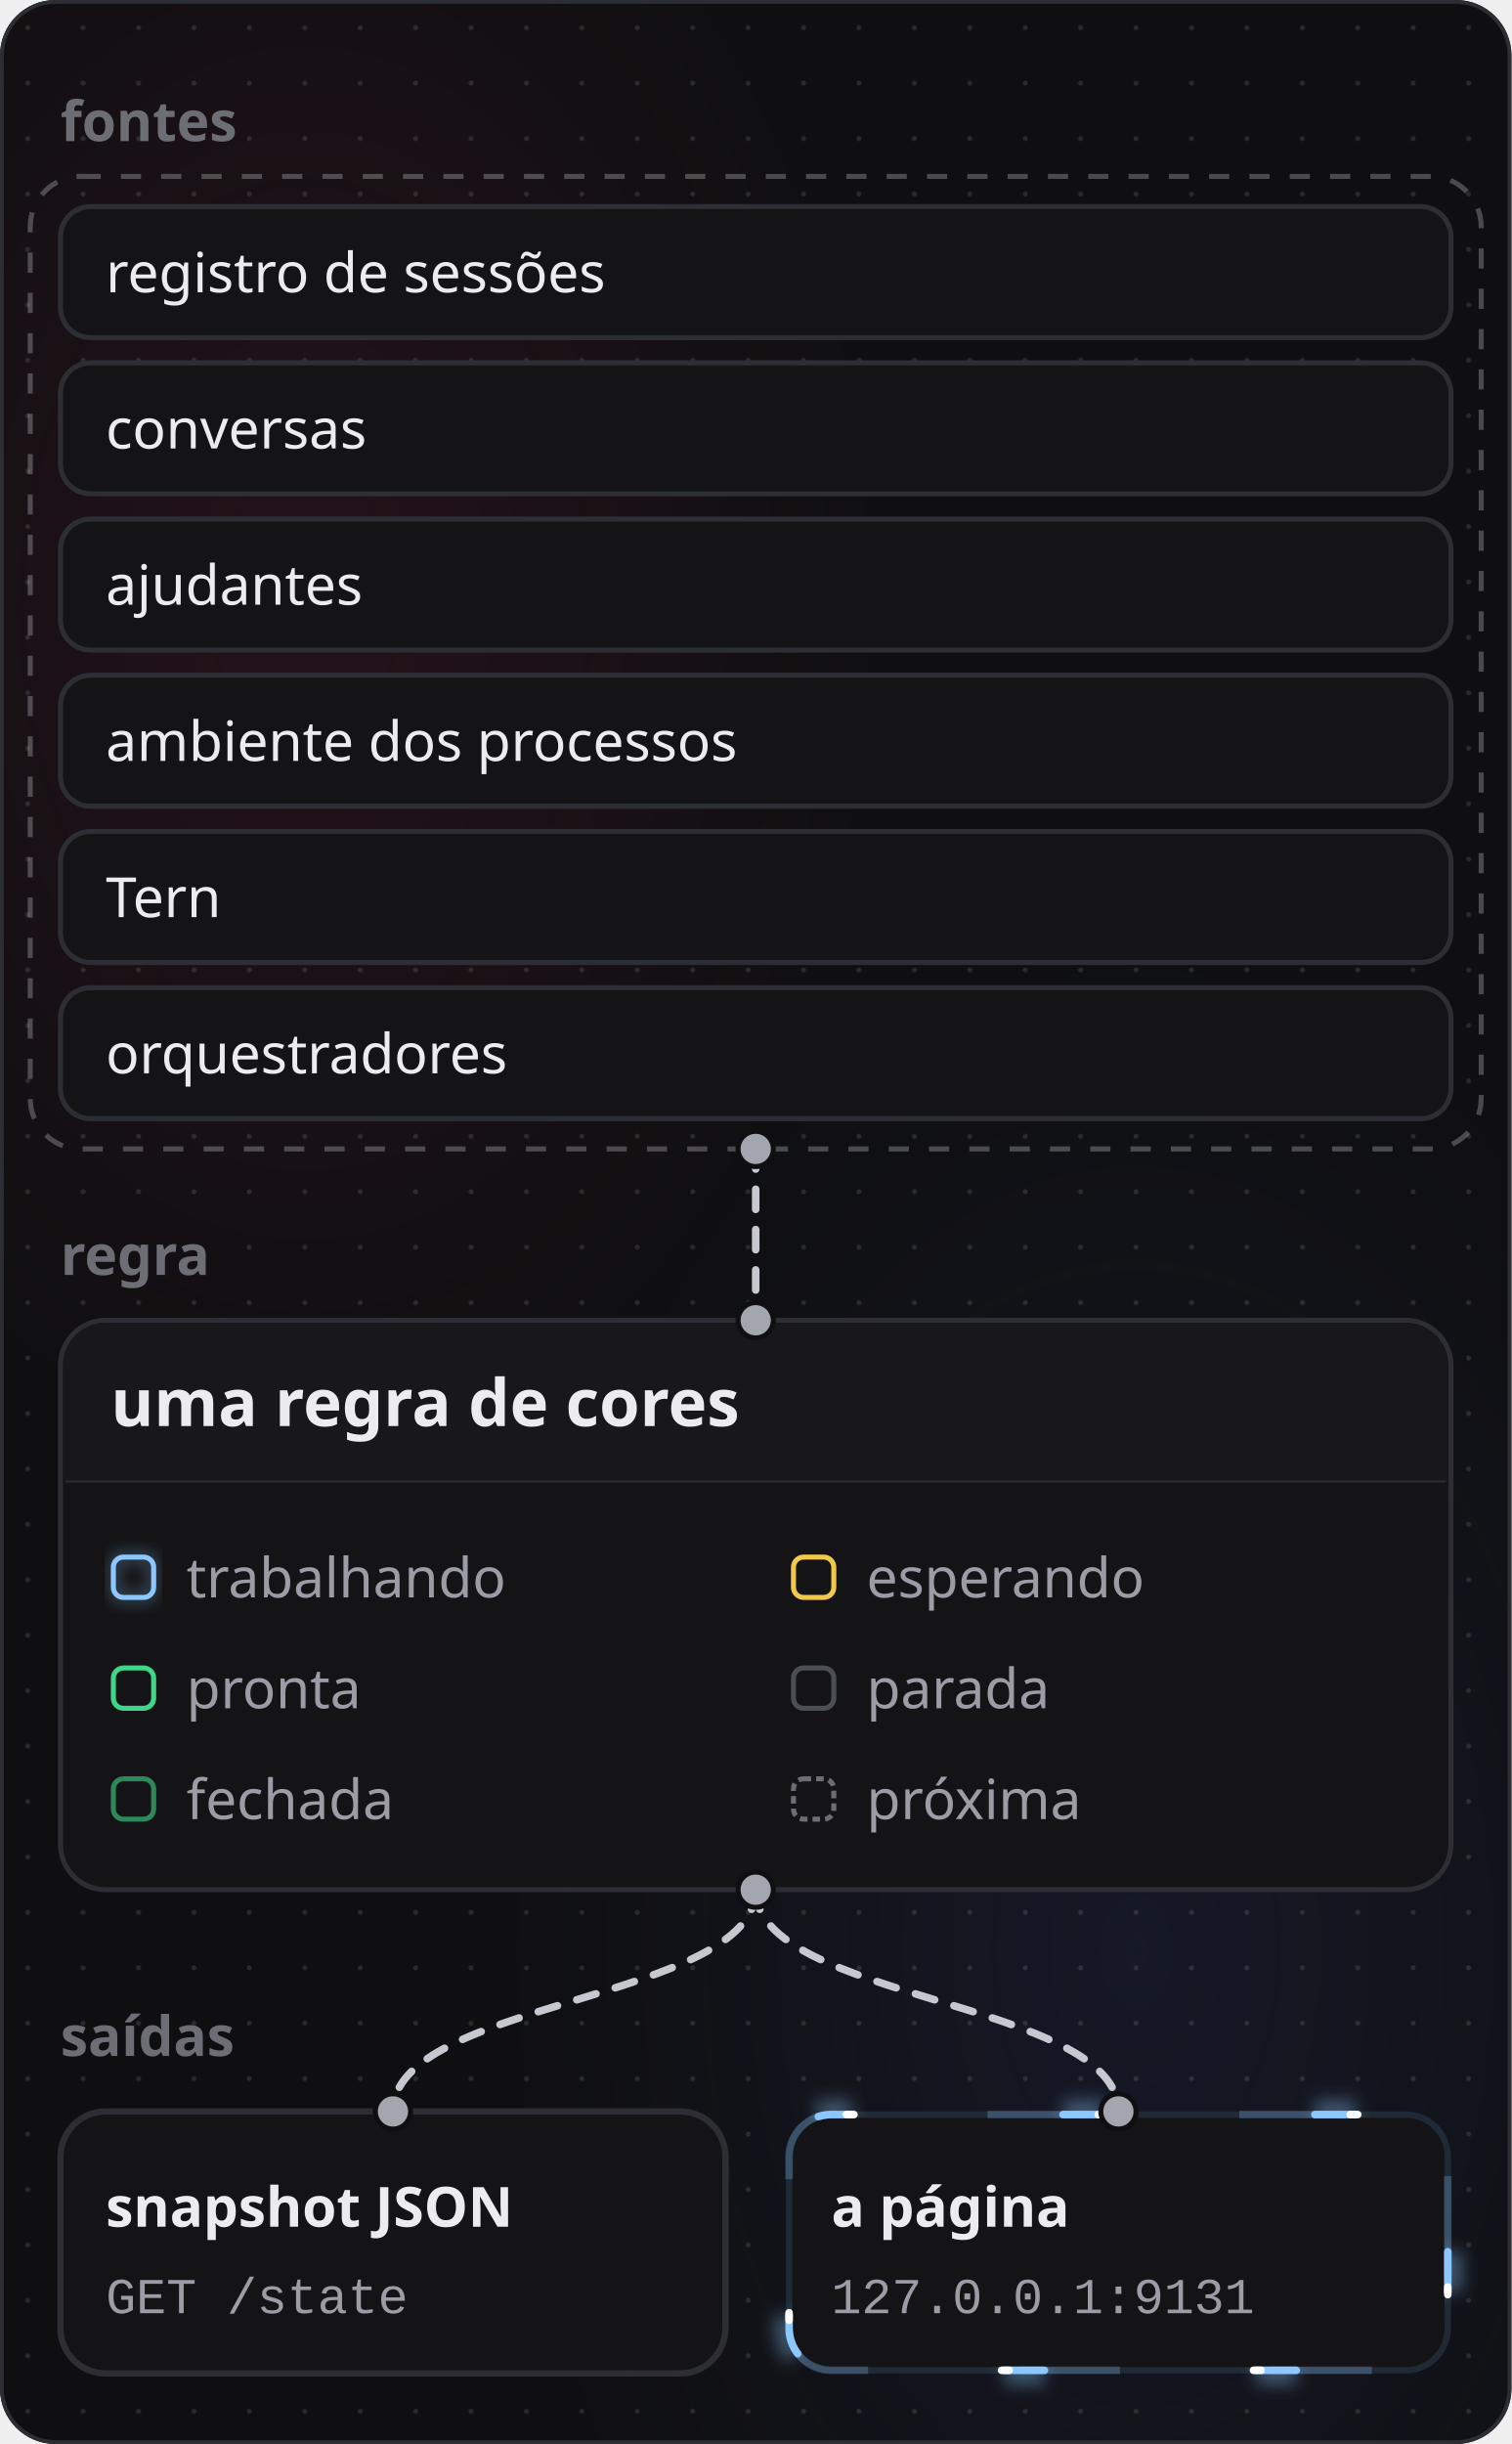
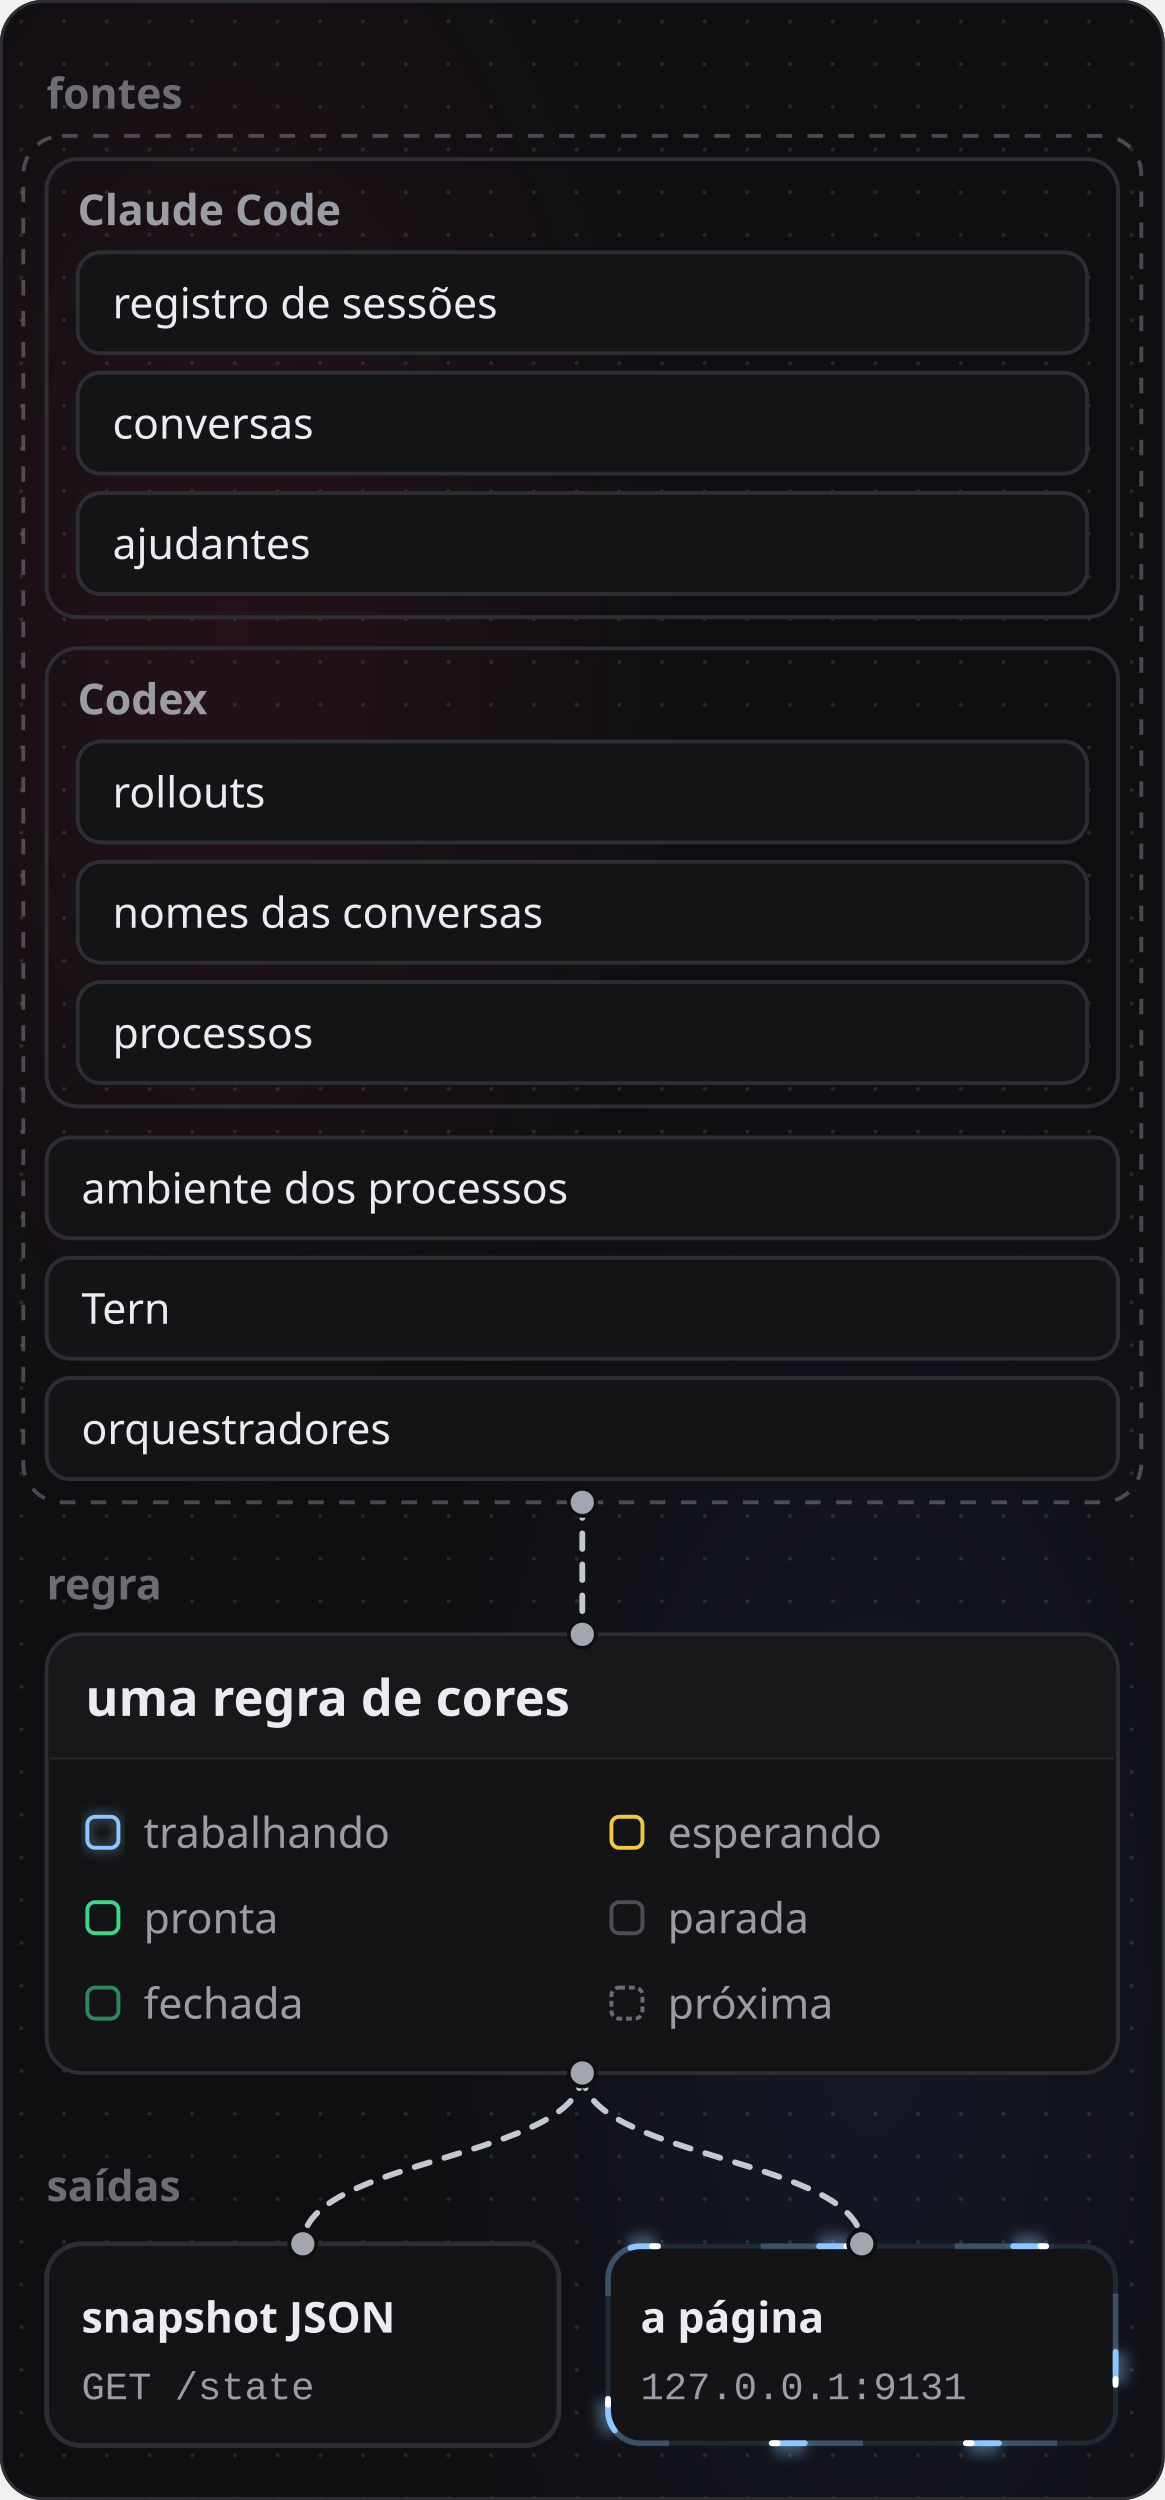
- <svg xmlns="http://www.w3.org/2000/svg" viewBox="0 0 600 970" width="600" height="970" role="img" aria-labelledby="t d">
+ <svg xmlns="http://www.w3.org/2000/svg" viewBox="0 0 600 1288" width="600" height="1288" role="img" aria-labelledby="t d">
  <style>text{font-family:-apple-system,BlinkMacSystemFont,'Segoe UI','Noto Sans',Helvetica,Arial,sans-serif}.mono{font-family:ui-monospace,SFMono-Regular,'SF Mono',Menlo,Consolas,'Liberation Mono',monospace}.num{font-variant-numeric:tabular-nums}@keyframes f0{0%,0%{stroke-dashoffset:3}40%,100%{stroke-dashoffset:-103}}.f0{animation:f0 6s cubic-bezier(.77,0,.175,1) infinite}@keyframes f1{0%,48%{stroke-dashoffset:3}88%,100%{stroke-dashoffset:-103}}.f1{animation:f1 6s cubic-bezier(.77,0,.175,1) infinite}@keyframes f2{0%,34%{opacity:0}42%{opacity:1}56%,100%{opacity:0}}.f2{opacity:0;animation:f2 6s cubic-bezier(.23,1,.32,1) infinite}@keyframes spin{from{stroke-dashoffset:100}to{stroke-dashoffset:0}}.spin{animation:spin 3s linear infinite}@keyframes spint{from{stroke-dashoffset:130}to{stroke-dashoffset:30}}.spint{animation:spint 3s linear infinite}@keyframes spinh{from{stroke-dashoffset:86}to{stroke-dashoffset:-14}}.spinh{animation:spinh 3s linear infinite}.ph1{animation-delay:-1.1s}.ph2{animation-delay:-2.2s}.phn1{animation-delay:-.2s}.phn2{animation-delay:-.4s}@media (prefers-reduced-motion:reduce){*{animation:none!important}}</style>
  <defs>
    <pattern id="dots" width="22" height="22" patternUnits="userSpaceOnUse">
      <circle cx="11" cy="11" r="1" fill="#ffffff1c" />
    </pattern>
    <radialGradient id="ga">
      <stop offset="0" stop-color="#7a1c3e33" />
      <stop offset=".7" stop-color="#7a1c3e00" />
    </radialGradient>
    <radialGradient id="gb">
      <stop offset="0" stop-color="#242e564d" />
      <stop offset=".7" stop-color="#242e5600" />
    </radialGradient>
    <filter id="glow" x="-20%" y="-40%" width="140%" height="180%">
      <feGaussianBlur stdDeviation="3" />
    </filter>
    <clipPath id="panel">
-       <rect width="600" height="970" rx="22" />
+       <rect width="600" height="1288" rx="22" />
    </clipPath>
  </defs>
  <g clip-path="url(#panel)">
-     <rect width="600" height="970" fill="#0f0f11" />
-     <ellipse cx="120" cy="242.5" rx="330" ry="485" fill="url(#ga)" />
-     <ellipse cx="450" cy="776" rx="360" ry="582" fill="url(#gb)" />
-     <rect width="600" height="970" fill="url(#dots)" />
+     <rect width="600" height="1288" fill="#0f0f11" />
+     <ellipse cx="120" cy="322" rx="330" ry="644" fill="url(#ga)" />
+     <ellipse cx="450" cy="1030.4" rx="360" ry="772.8" fill="url(#gb)" />
+     <rect width="600" height="1288" fill="url(#dots)" />
  </g>
-   <rect x=".75" y=".75" width="598.5" height="968.5" rx="21.25" fill="none" stroke="#2d2e33" stroke-width="1.5" />
-   <path d="M300,456 C300,490 300,490 300,524" fill="none" stroke="#c6c8cf" stroke-width="3" stroke-dasharray="8 8" stroke-linecap="round" />
-   <path d="M300,750 C300,794 156,794 156,838" fill="none" stroke="#c6c8cf" stroke-width="3" stroke-dasharray="8 8" stroke-linecap="round" />
-   <path d="M300,750 C300,794 444,794 444,838" fill="none" stroke="#c6c8cf" stroke-width="3" stroke-dasharray="8 8" stroke-linecap="round" />
+   <rect x=".75" y=".75" width="598.5" height="1286.5" rx="21.25" fill="none" stroke="#2d2e33" stroke-width="1.5" />
+   <path d="M300,774 C300,808 300,808 300,842" fill="none" stroke="#c6c8cf" stroke-width="3" stroke-dasharray="8 8" stroke-linecap="round" />
+   <path d="M300,1068 C300,1112 156,1112 156,1156" fill="none" stroke="#c6c8cf" stroke-width="3" stroke-dasharray="8 8" stroke-linecap="round" />
+   <path d="M300,1068 C300,1112 444,1112 444,1156" fill="none" stroke="#c6c8cf" stroke-width="3" stroke-dasharray="8 8" stroke-linecap="round" />
  <text x="24" y="56" font-size="22" font-weight="700" fill="#6c6d75" data-free="1">fontes</text>
-   <rect x="24" y="82" width="552" height="52" rx="12" fill="#141416" stroke="#2d2e33" stroke-width="2" />
-   <text x="42" y="116" font-size="22" fill="#ececf0" data-box="42,82,516,52">registro de sessões</text>
-   <rect x="24" y="144" width="552" height="52" rx="12" fill="#141416" stroke="#2d2e33" stroke-width="2" />
-   <text x="42" y="178" font-size="22" fill="#ececf0" data-box="42,144,516,52">conversas</text>
-   <rect x="24" y="206" width="552" height="52" rx="12" fill="#141416" stroke="#2d2e33" stroke-width="2" />
-   <text x="42" y="240" font-size="22" fill="#ececf0" data-box="42,206,516,52">ajudantes</text>
-   <rect x="24" y="268" width="552" height="52" rx="12" fill="#141416" stroke="#2d2e33" stroke-width="2" />
-   <text x="42" y="302" font-size="22" fill="#ececf0" data-box="42,268,516,52">ambiente dos processos</text>
-   <rect x="24" y="330" width="552" height="52" rx="12" fill="#141416" stroke="#2d2e33" stroke-width="2" />
-   <text x="42" y="364" font-size="22" fill="#ececf0" data-box="42,330,516,52">Tern</text>
-   <rect x="24" y="392" width="552" height="52" rx="12" fill="#141416" stroke="#2d2e33" stroke-width="2" />
-   <text x="42" y="426" font-size="22" fill="#ececf0" data-box="42,392,516,52">orquestradores</text>
-   <rect x="12" y="70" width="576" height="386" rx="20" fill="none" stroke="#c6c8cf52" stroke-width="2" stroke-dasharray="8 8" />
-   <text x="24" y="506" font-size="22" font-weight="700" fill="#6c6d75" data-free="1">regra</text>
-   <rect x="24" y="524" width="552" height="226" rx="18" fill="#141416" stroke="#2d2e33" stroke-width="2" />
-   <path d="M25,588 V542 A17,17 0 0 1 42,525 H558 A17,17 0 0 1 575,542 V588 Z" fill="#18181b" />
-   <line x1="26" y1="588" x2="574" y2="588" stroke="#ffffff14" stroke-width="1" />
-   <text x="44" y="566" font-size="26" font-weight="700" fill="#ececf0" data-box="44,524,512,64">uma regra de cores</text>
-   <rect x="45" y="618" width="16" height="16" rx="4" fill="none" stroke="#8cc8ff59" stroke-width="4" filter="url(#glow)" />
-   <rect x="45" y="618" width="16" height="16" rx="4" fill="none" stroke="#8cc8ff" stroke-width="2" />
-   <text x="74" y="634" font-size="22" fill="#9b9ca5" data-box="74,612,230,30">trabalhando</text>
-   <rect x="315" y="618" width="16" height="16" rx="4" fill="none" stroke="#f2c84b" stroke-width="2" />
-   <text x="344" y="634" font-size="22" fill="#9b9ca5" data-box="344,612,230,30">esperando</text>
-   <rect x="45" y="662" width="16" height="16" rx="4" fill="none" stroke="#3fd68a" stroke-width="2" />
-   <text x="74" y="678" font-size="22" fill="#9b9ca5" data-box="74,656,230,30">pronta</text>
-   <rect x="315" y="662" width="16" height="16" rx="4" fill="none" stroke="#4c4e55" stroke-width="2" />
-   <text x="344" y="678" font-size="22" fill="#9b9ca5" data-box="344,656,230,30">parada</text>
-   <rect x="45" y="706" width="16" height="16" rx="4" fill="none" stroke="#3fd68a" stroke-width="2" opacity=".6" />
-   <text x="74" y="722" font-size="22" fill="#9b9ca5" data-box="74,700,230,30">fechada</text>
-   <rect x="315" y="706" width="16" height="16" rx="4" fill="none" stroke="#6c6d75" stroke-width="2" stroke-dasharray="3 2" />
-   <text x="344" y="722" font-size="22" fill="#9b9ca5" data-box="344,700,230,30">próxima</text>
-   <path d="M42,525 H558 A17,17 0 0 1 575,542 V732 A17,17 0 0 1 558,749 H42 A17,17 0 0 1 25,732 V542 A17,17 0 0 1 42,525 Z" fill="none" stroke="#8cc8ff" stroke-width="3" class="f2" />
-   <text x="24" y="816" font-size="22" font-weight="700" fill="#6c6d75" data-free="1">saídas</text>
-   <rect x="24" y="838" width="264" height="104" rx="18" fill="#141416" stroke="#2d2e33" stroke-width="2.5" />
-   <text x="42" y="883.76" font-size="22" font-weight="700" fill="#ececf0" data-box="42,838,228,52">snapshot JSON</text>
-   <text x="42" y="918.08" font-size="20" class="mono" fill="#9b9ca5" data-box="42,890,228,52">GET /state</text>
-   <rect x="312" y="838" width="264" height="104" rx="18" fill="#1f2a36" />
-   <path d="M330,839.25 H558 A16.75,16.75 0 0 1 574.75,856 V924 A16.75,16.75 0 0 1 558,940.75 H330 A16.75,16.75 0 0 1 313.25,924 V856 A16.75,16.75 0 0 1 330,839.25 Z" pathLength="100" stroke-dasharray="16 84" stroke-dashoffset="8" class="spin ph1" fill="none" stroke="#8cc8ff59" stroke-width="12" filter="url(#glow)" />
-   <rect x="314.5" y="840.5" width="259" height="99" rx="15.5" fill="#141416" />
-   <path d="M330,839.25 H558 A16.75,16.75 0 0 1 574.75,856 V924 A16.75,16.75 0 0 1 558,940.75 H330 A16.75,16.75 0 0 1 313.25,924 V856 A16.75,16.75 0 0 1 330,839.25 Z" pathLength="100" stroke-dasharray="40 60" stroke-dashoffset="38" class="spint ph1" fill="none" stroke="#8cc8ff40" stroke-width="3" />
-   <path d="M330,839.25 H558 A16.75,16.75 0 0 1 574.75,856 V924 A16.75,16.75 0 0 1 558,940.75 H330 A16.75,16.75 0 0 1 313.25,924 V856 A16.75,16.75 0 0 1 330,839.25 Z" pathLength="100" stroke-dasharray="16 84" stroke-dashoffset="8" class="spin ph1" fill="none" stroke="#8cc8ff" stroke-width="3" stroke-linecap="round" />
-   <path d="M330,839.25 H558 A16.75,16.75 0 0 1 574.75,856 V924 A16.75,16.75 0 0 1 558,940.75 H330 A16.75,16.75 0 0 1 313.25,924 V856 A16.75,16.75 0 0 1 330,839.25 Z" pathLength="100" stroke-dasharray="3 97" stroke-dashoffset="-6" class="spinh ph1" fill="none" stroke="#ffffff" stroke-width="3" stroke-linecap="round" />
-   <text x="330" y="883.76" font-size="22" font-weight="700" fill="#ececf0" data-box="330,838,228,52">a página</text>
-   <text x="330" y="918.08" font-size="20" class="mono" fill="#9b9ca5" data-box="330,890,228,52">127.0.0.1:9131</text>
-   <path d="M300,456 C300,490 300,490 300,524" pathLength="100" stroke-dasharray="1 300" stroke-dashoffset="3" class="f0" fill="none" stroke="#8cc8ff" stroke-width="9" stroke-linecap="round" />
-   <path d="M300,750 C300,794 156,794 156,838" pathLength="100" stroke-dasharray="1 300" stroke-dashoffset="3" class="f1" fill="none" stroke="#8cc8ff" stroke-width="9" stroke-linecap="round" />
-   <path d="M300,750 C300,794 444,794 444,838" pathLength="100" stroke-dasharray="1 300" stroke-dashoffset="3" class="f1" fill="none" stroke="#8cc8ff" stroke-width="9" stroke-linecap="round" />
-   <circle cx="300" cy="456" r="7" fill="#a3a6ae" stroke="#0f0f11" stroke-width="2" />
-   <circle cx="300" cy="524" r="7" fill="#a3a6ae" stroke="#0f0f11" stroke-width="2" />
-   <circle cx="300" cy="750" r="7" fill="#a3a6ae" stroke="#0f0f11" stroke-width="2" />
-   <circle cx="156" cy="838" r="7" fill="#a3a6ae" stroke="#0f0f11" stroke-width="2" />
-   <circle cx="444" cy="838" r="7" fill="#a3a6ae" stroke="#0f0f11" stroke-width="2" />
+   <rect x="24" y="82" width="552" height="236" rx="16" fill="none" stroke="#2d2e33" stroke-width="2" />
+   <text x="40" y="116" font-size="22" font-weight="700" fill="#9b9ca5" data-box="40,82,520,48">Claude Code</text>
+   <rect x="40" y="130" width="520" height="52" rx="12" fill="#141416" stroke="#2d2e33" stroke-width="2" />
+   <text x="58" y="164" font-size="22" fill="#ececf0" data-box="58,130,484,52">registro de sessões</text>
+   <rect x="40" y="192" width="520" height="52" rx="12" fill="#141416" stroke="#2d2e33" stroke-width="2" />
+   <text x="58" y="226" font-size="22" fill="#ececf0" data-box="58,192,484,52">conversas</text>
+   <rect x="40" y="254" width="520" height="52" rx="12" fill="#141416" stroke="#2d2e33" stroke-width="2" />
+   <text x="58" y="288" font-size="22" fill="#ececf0" data-box="58,254,484,52">ajudantes</text>
+   <rect x="24" y="334" width="552" height="236" rx="16" fill="none" stroke="#2d2e33" stroke-width="2" />
+   <text x="40" y="368" font-size="22" font-weight="700" fill="#9b9ca5" data-box="40,334,520,48">Codex</text>
+   <rect x="40" y="382" width="520" height="52" rx="12" fill="#141416" stroke="#2d2e33" stroke-width="2" />
+   <text x="58" y="416" font-size="22" fill="#ececf0" data-box="58,382,484,52">rollouts</text>
+   <rect x="40" y="444" width="520" height="52" rx="12" fill="#141416" stroke="#2d2e33" stroke-width="2" />
+   <text x="58" y="478" font-size="22" fill="#ececf0" data-box="58,444,484,52">nomes das conversas</text>
+   <rect x="40" y="506" width="520" height="52" rx="12" fill="#141416" stroke="#2d2e33" stroke-width="2" />
+   <text x="58" y="540" font-size="22" fill="#ececf0" data-box="58,506,484,52">processos</text>
+   <rect x="24" y="586" width="552" height="52" rx="12" fill="#141416" stroke="#2d2e33" stroke-width="2" />
+   <text x="42" y="620" font-size="22" fill="#ececf0" data-box="42,586,516,52">ambiente dos processos</text>
+   <rect x="24" y="648" width="552" height="52" rx="12" fill="#141416" stroke="#2d2e33" stroke-width="2" />
+   <text x="42" y="682" font-size="22" fill="#ececf0" data-box="42,648,516,52">Tern</text>
+   <rect x="24" y="710" width="552" height="52" rx="12" fill="#141416" stroke="#2d2e33" stroke-width="2" />
+   <text x="42" y="744" font-size="22" fill="#ececf0" data-box="42,710,516,52">orquestradores</text>
+   <rect x="12" y="70" width="576" height="704" rx="20" fill="none" stroke="#c6c8cf52" stroke-width="2" stroke-dasharray="8 8" />
+   <text x="24" y="824" font-size="22" font-weight="700" fill="#6c6d75" data-free="1">regra</text>
+   <rect x="24" y="842" width="552" height="226" rx="18" fill="#141416" stroke="#2d2e33" stroke-width="2" />
+   <path d="M25,906 V860 A17,17 0 0 1 42,843 H558 A17,17 0 0 1 575,860 V906 Z" fill="#18181b" />
+   <line x1="26" y1="906" x2="574" y2="906" stroke="#ffffff14" stroke-width="1" />
+   <text x="44" y="884" font-size="26" font-weight="700" fill="#ececf0" data-box="44,842,512,64">uma regra de cores</text>
+   <rect x="45" y="936" width="16" height="16" rx="4" fill="none" stroke="#8cc8ff59" stroke-width="4" filter="url(#glow)" />
+   <rect x="45" y="936" width="16" height="16" rx="4" fill="none" stroke="#8cc8ff" stroke-width="2" />
+   <text x="74" y="952" font-size="22" fill="#9b9ca5" data-box="74,930,230,30">trabalhando</text>
+   <rect x="315" y="936" width="16" height="16" rx="4" fill="none" stroke="#f2c84b" stroke-width="2" />
+   <text x="344" y="952" font-size="22" fill="#9b9ca5" data-box="344,930,230,30">esperando</text>
+   <rect x="45" y="980" width="16" height="16" rx="4" fill="none" stroke="#3fd68a" stroke-width="2" />
+   <text x="74" y="996" font-size="22" fill="#9b9ca5" data-box="74,974,230,30">pronta</text>
+   <rect x="315" y="980" width="16" height="16" rx="4" fill="none" stroke="#4c4e55" stroke-width="2" />
+   <text x="344" y="996" font-size="22" fill="#9b9ca5" data-box="344,974,230,30">parada</text>
+   <rect x="45" y="1024" width="16" height="16" rx="4" fill="none" stroke="#3fd68a" stroke-width="2" opacity=".6" />
+   <text x="74" y="1040" font-size="22" fill="#9b9ca5" data-box="74,1018,230,30">fechada</text>
+   <rect x="315" y="1024" width="16" height="16" rx="4" fill="none" stroke="#6c6d75" stroke-width="2" stroke-dasharray="3 2" />
+   <text x="344" y="1040" font-size="22" fill="#9b9ca5" data-box="344,1018,230,30">próxima</text>
+   <path d="M42,843 H558 A17,17 0 0 1 575,860 V1050 A17,17 0 0 1 558,1067 H42 A17,17 0 0 1 25,1050 V860 A17,17 0 0 1 42,843 Z" fill="none" stroke="#8cc8ff" stroke-width="3" class="f2" />
+   <text x="24" y="1134" font-size="22" font-weight="700" fill="#6c6d75" data-free="1">saídas</text>
+   <rect x="24" y="1156" width="264" height="104" rx="18" fill="#141416" stroke="#2d2e33" stroke-width="2.5" />
+   <text x="42" y="1201.76" font-size="22" font-weight="700" fill="#ececf0" data-box="42,1156,228,52">snapshot JSON</text>
+   <text x="42" y="1236.08" font-size="20" class="mono" fill="#9b9ca5" data-box="42,1208,228,52">GET /state</text>
+   <rect x="312" y="1156" width="264" height="104" rx="18" fill="#1f2a36" />
+   <path d="M330,1157.25 H558 A16.75,16.75 0 0 1 574.75,1174 V1242 A16.75,16.75 0 0 1 558,1258.75 H330 A16.75,16.75 0 0 1 313.25,1242 V1174 A16.75,16.75 0 0 1 330,1157.25 Z" pathLength="100" stroke-dasharray="16 84" stroke-dashoffset="8" class="spin ph1" fill="none" stroke="#8cc8ff59" stroke-width="12" filter="url(#glow)" />
+   <rect x="314.5" y="1158.5" width="259" height="99" rx="15.5" fill="#141416" />
+   <path d="M330,1157.25 H558 A16.75,16.75 0 0 1 574.75,1174 V1242 A16.75,16.75 0 0 1 558,1258.75 H330 A16.75,16.75 0 0 1 313.25,1242 V1174 A16.75,16.75 0 0 1 330,1157.25 Z" pathLength="100" stroke-dasharray="40 60" stroke-dashoffset="38" class="spint ph1" fill="none" stroke="#8cc8ff40" stroke-width="3" />
+   <path d="M330,1157.25 H558 A16.75,16.75 0 0 1 574.75,1174 V1242 A16.75,16.75 0 0 1 558,1258.75 H330 A16.75,16.75 0 0 1 313.25,1242 V1174 A16.75,16.75 0 0 1 330,1157.25 Z" pathLength="100" stroke-dasharray="16 84" stroke-dashoffset="8" class="spin ph1" fill="none" stroke="#8cc8ff" stroke-width="3" stroke-linecap="round" />
+   <path d="M330,1157.25 H558 A16.75,16.75 0 0 1 574.75,1174 V1242 A16.75,16.75 0 0 1 558,1258.75 H330 A16.75,16.75 0 0 1 313.25,1242 V1174 A16.75,16.75 0 0 1 330,1157.25 Z" pathLength="100" stroke-dasharray="3 97" stroke-dashoffset="-6" class="spinh ph1" fill="none" stroke="#ffffff" stroke-width="3" stroke-linecap="round" />
+   <text x="330" y="1201.76" font-size="22" font-weight="700" fill="#ececf0" data-box="330,1156,228,52">a página</text>
+   <text x="330" y="1236.08" font-size="20" class="mono" fill="#9b9ca5" data-box="330,1208,228,52">127.0.0.1:9131</text>
+   <path d="M300,774 C300,808 300,808 300,842" pathLength="100" stroke-dasharray="1 300" stroke-dashoffset="3" class="f0" fill="none" stroke="#8cc8ff" stroke-width="9" stroke-linecap="round" />
+   <path d="M300,1068 C300,1112 156,1112 156,1156" pathLength="100" stroke-dasharray="1 300" stroke-dashoffset="3" class="f1" fill="none" stroke="#8cc8ff" stroke-width="9" stroke-linecap="round" />
+   <path d="M300,1068 C300,1112 444,1112 444,1156" pathLength="100" stroke-dasharray="1 300" stroke-dashoffset="3" class="f1" fill="none" stroke="#8cc8ff" stroke-width="9" stroke-linecap="round" />
+   <circle cx="300" cy="774" r="7" fill="#a3a6ae" stroke="#0f0f11" stroke-width="2" />
+   <circle cx="300" cy="842" r="7" fill="#a3a6ae" stroke="#0f0f11" stroke-width="2" />
+   <circle cx="300" cy="1068" r="7" fill="#a3a6ae" stroke="#0f0f11" stroke-width="2" />
+   <circle cx="156" cy="1156" r="7" fill="#a3a6ae" stroke="#0f0f11" stroke-width="2" />
+   <circle cx="444" cy="1156" r="7" fill="#a3a6ae" stroke="#0f0f11" stroke-width="2" />
</svg>
